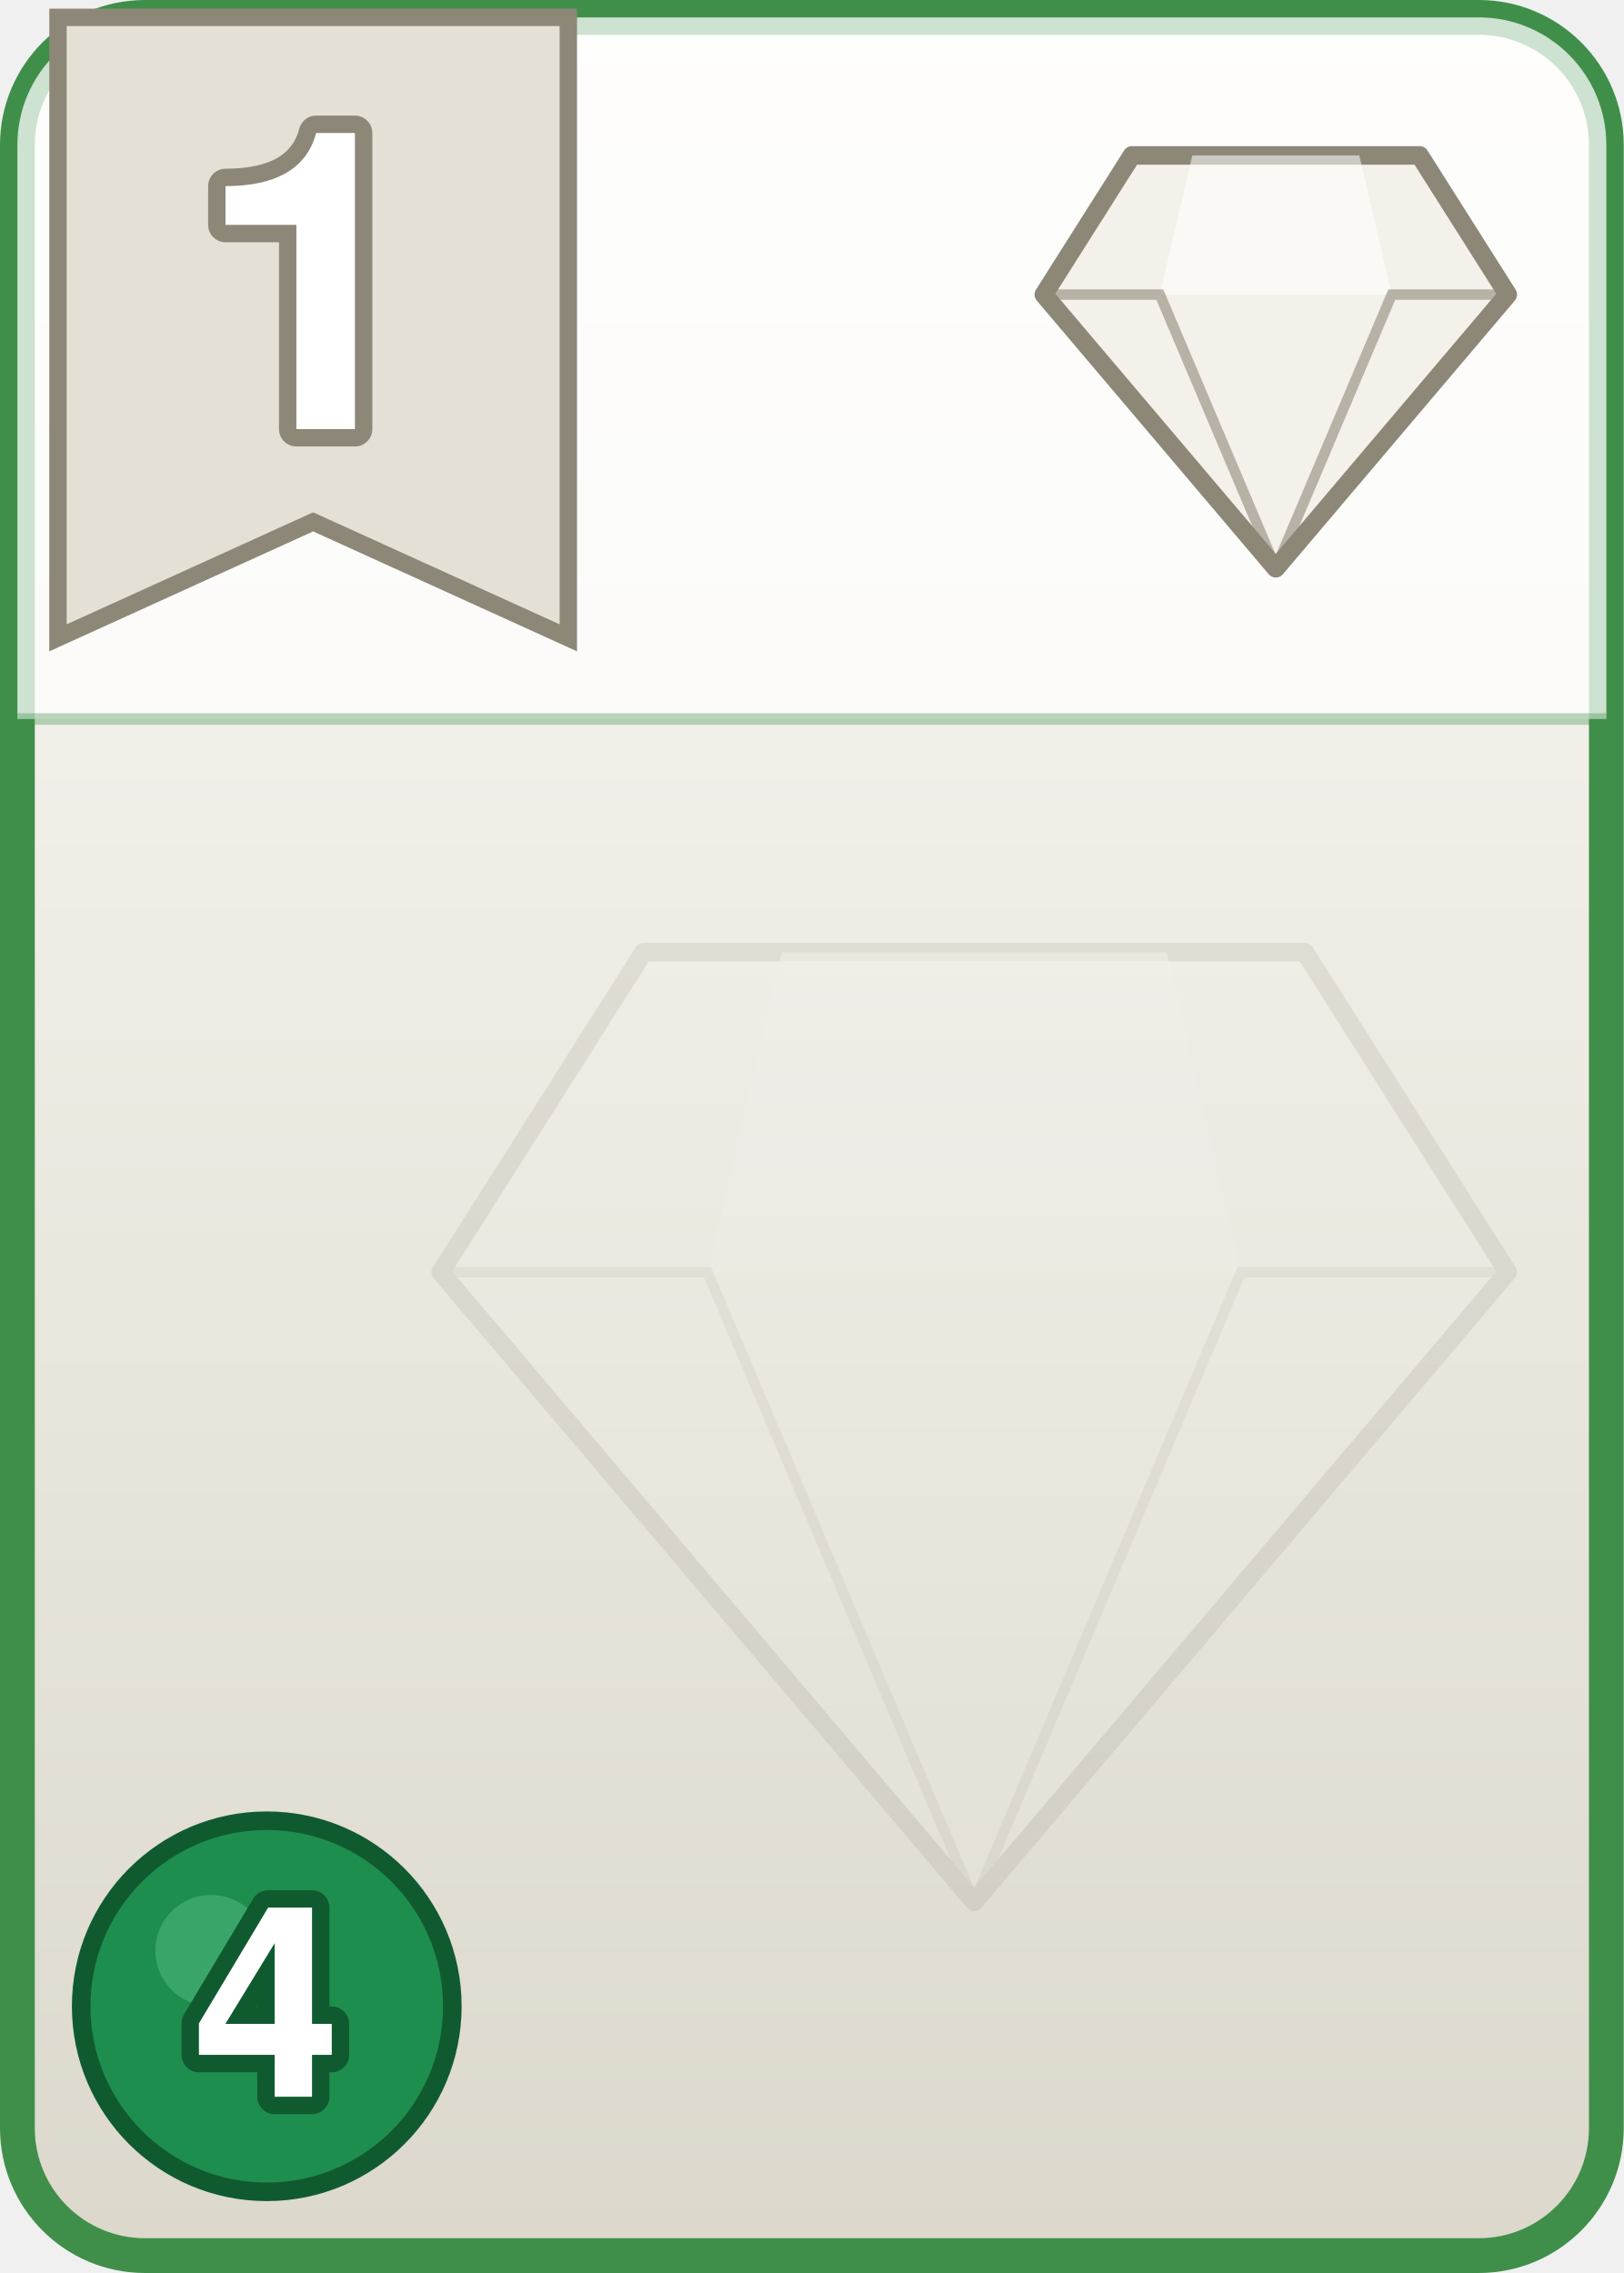
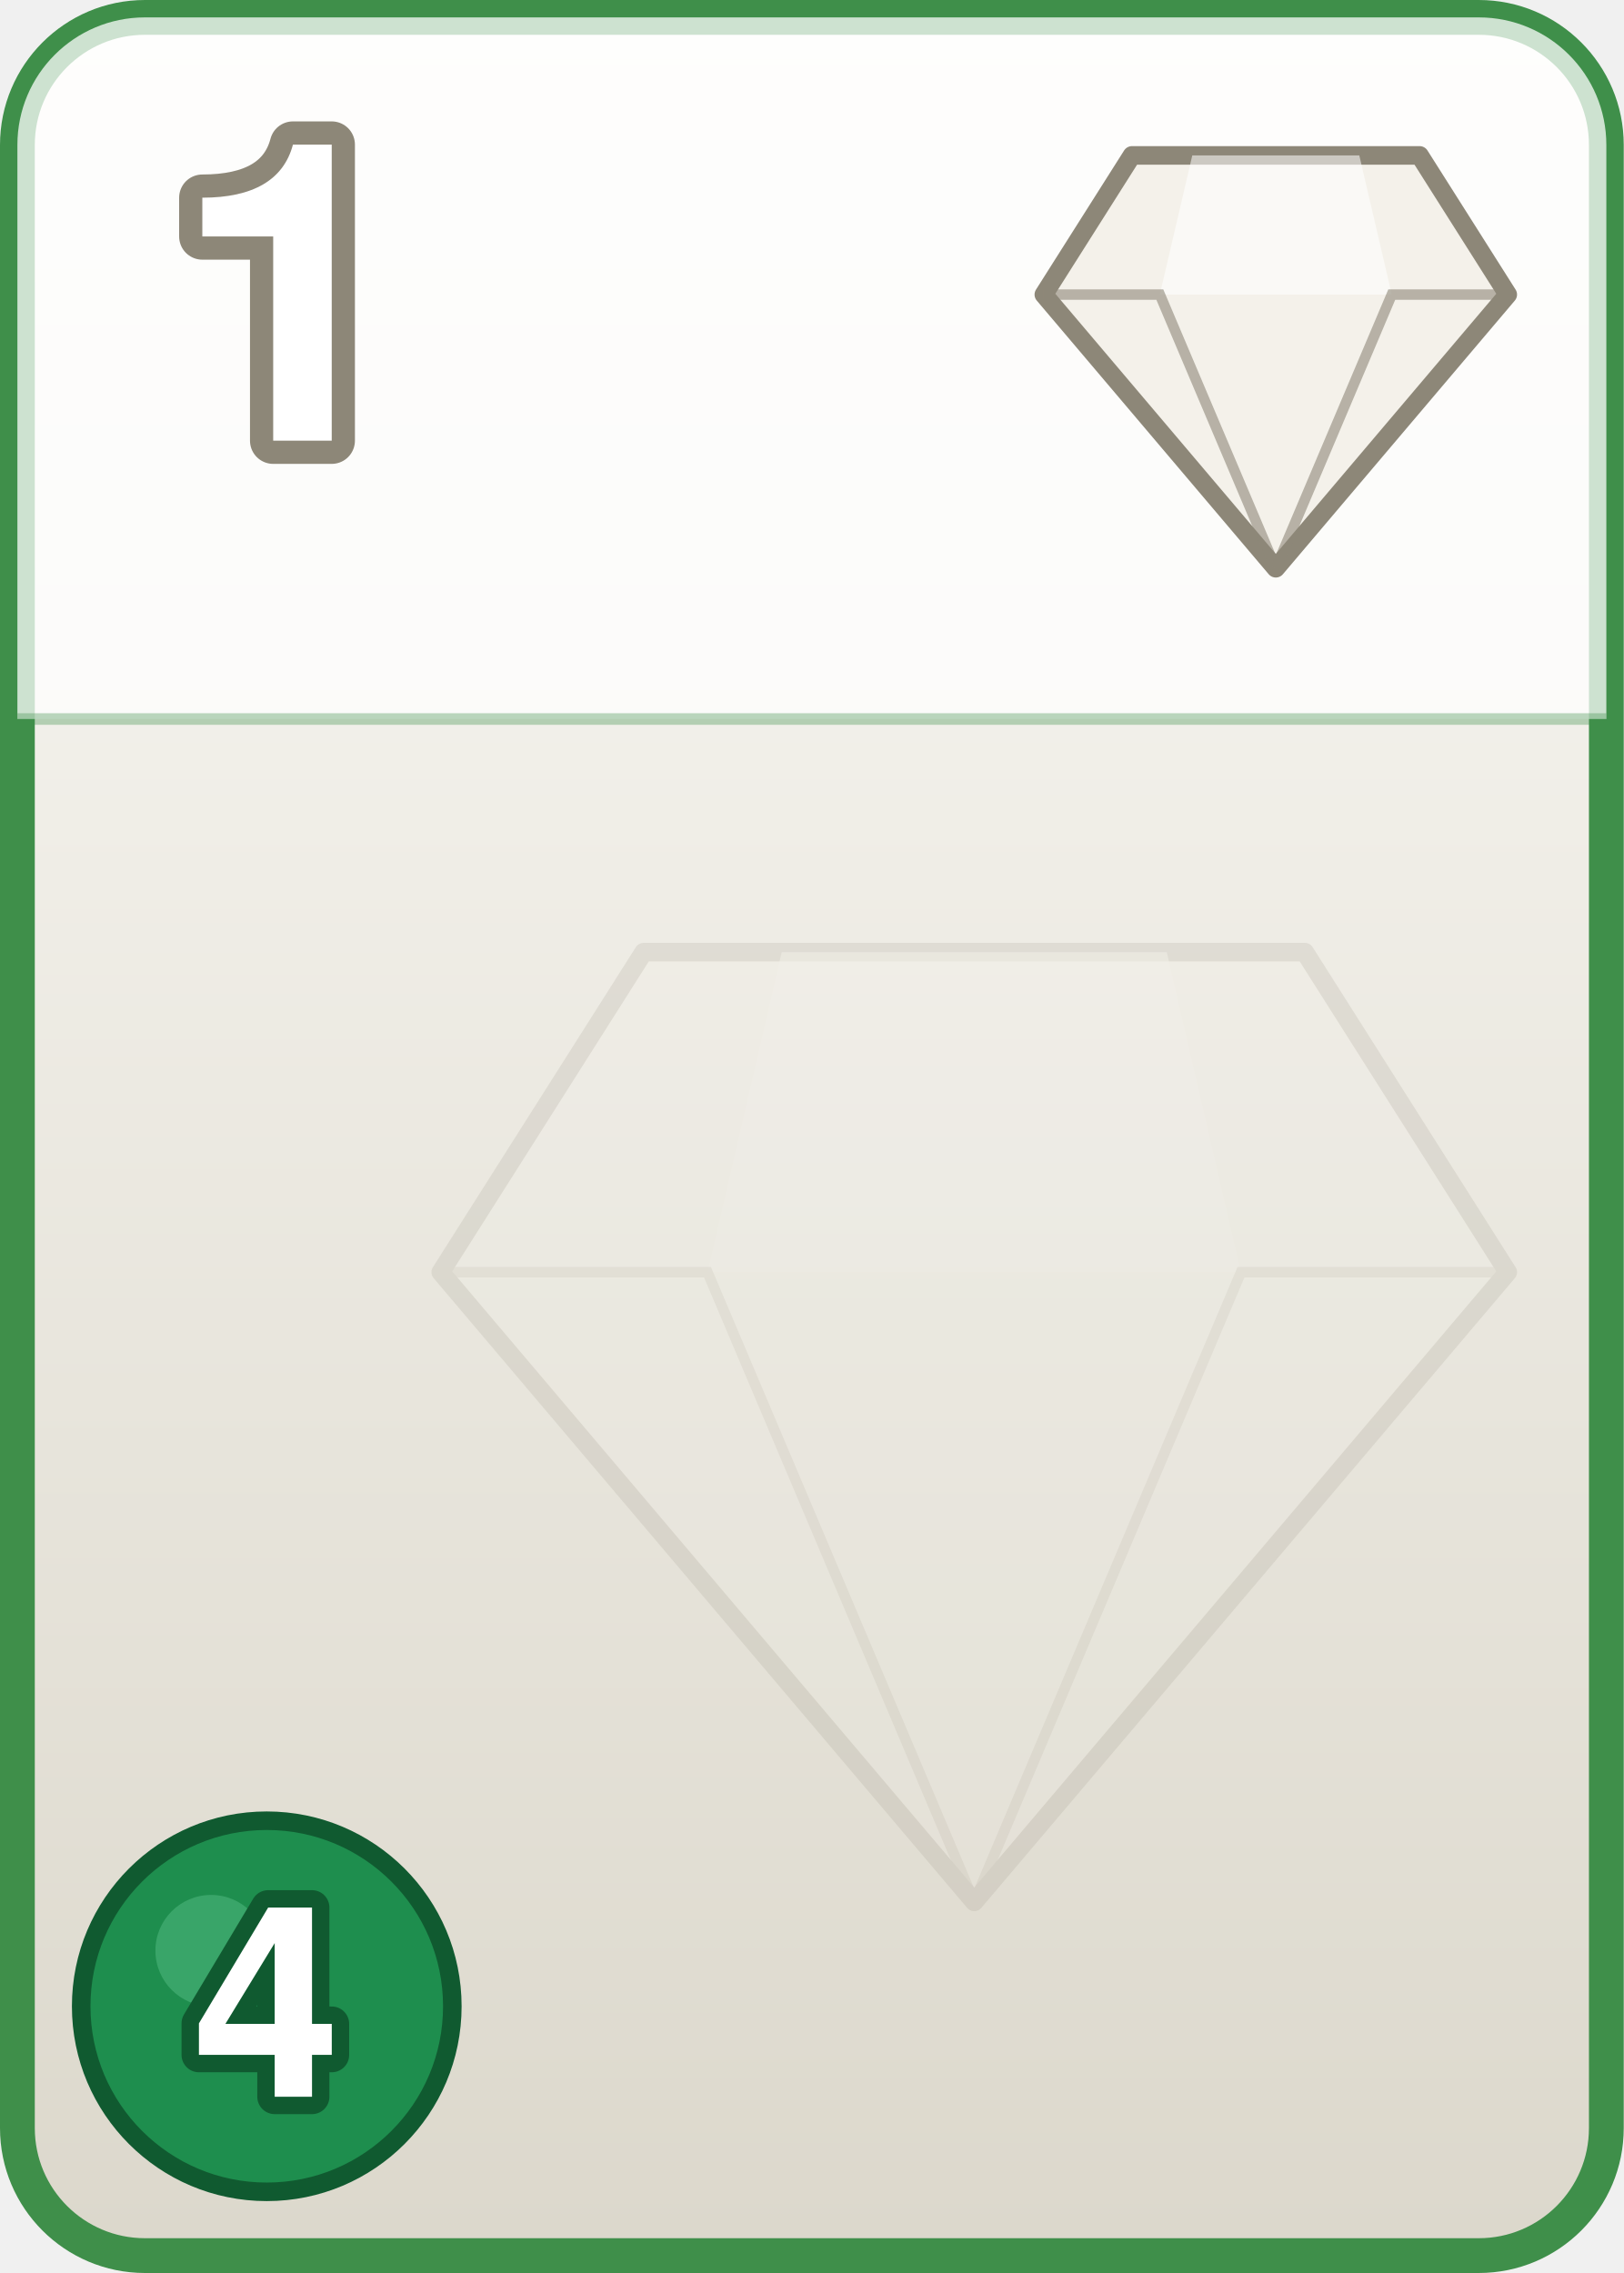
<svg xmlns="http://www.w3.org/2000/svg" width="140" height="196" viewBox="0 0 140 196" role="img" aria-label="レベル1 1点 ボーナス白 コスト緑4">
  <defs>
    <linearGradient id="bgc31" x1="0" y1="0" x2="0" y2="1">
      <stop offset="0" stop-color="#FBFAF6" />
      <stop offset="1" stop-color="#DCD8CC" />
    </linearGradient>
  </defs>
  <rect x="1.5" y="1.5" width="137" height="193" rx="11" fill="url(#bgc31)" stroke="#3F8F4A" stroke-width="3" />
  <g opacity="0.16">
    <polygon points="55.5,82.1 112.5,82.1 130.0,109.7 84.0,164.0 38.0,109.7" fill="#F4F1EA" stroke="#8D8778" stroke-width="1.6" stroke-linejoin="round" />
    <polygon points="67.4,82.1 100.6,82.1 107.0,109.7 61.0,109.7" fill="#FFFFFF" opacity="0.55" />
    <polyline points="38.0,109.7 61.0,109.7 84.0,164.0" fill="none" stroke="#8D8778" stroke-width="0.9" opacity="0.6" />
    <polyline points="130.0,109.7 107.0,109.7 84.0,164.0" fill="none" stroke="#8D8778" stroke-width="0.9" opacity="0.6" />
  </g>
  <path d="M1.5,62 V12.5 A11,11 0 0 1 12.5,1.5 H127.5 A11,11 0 0 1 138.5,12.5 V62 Z" fill="#FFFFFF" opacity="0.74" />
  <line x1="1.5" y1="62" x2="138.5" y2="62" stroke="#3F8F4A" stroke-width="1" opacity="0.35" />
  <polygon points="97.6,13.4 122.4,13.4 130.0,25.4 110.0,49.0 90.0,25.4" fill="#F4F1EA" stroke="#8D8778" stroke-width="1.6" stroke-linejoin="round" />
  <polygon points="102.8,13.4 117.2,13.4 120.0,25.4 100.0,25.4" fill="#FFFFFF" opacity="0.55" />
  <polyline points="90.0,25.4 100.0,25.4 110.0,49.0" fill="none" stroke="#8D8778" stroke-width="0.9" opacity="0.6" />
  <polyline points="130.0,25.4 120.0,25.4 110.0,49.0" fill="none" stroke="#8D8778" stroke-width="0.9" opacity="0.6" />
-   <path d="M5,1.5 H49 V55 L27,45 L5,55 Z" fill="#E4E0D6" stroke="#8D8778" stroke-width="1.5" />
-   <text x="27" y="37" text-anchor="middle" font-size="36" font-weight="800" fill="#FFFFFF" stroke="#8D8778" stroke-width="3" paint-order="stroke" stroke-linejoin="round" font-family="'Helvetica Neue', Helvetica, Arial, sans-serif">1</text>
+   <text x="25" y="38" text-anchor="middle" font-size="36" font-weight="800" fill="#FFFFFF" stroke="#8D8778" stroke-width="4" paint-order="stroke" stroke-linejoin="round" font-family="'Helvetica Neue', Helvetica, Arial, sans-serif">1</text>
  <circle cx="23" cy="173" r="16" fill="#1E8E4E" stroke="#105A30" stroke-width="1.6" />
  <circle cx="18.2" cy="168.2" r="4.8" fill="#5CC189" opacity="0.45" />
  <text x="23" y="180.8" text-anchor="middle" font-size="23" font-weight="800" fill="#FFFFFF" stroke="#105A30" stroke-width="3" paint-order="stroke" stroke-linejoin="round" font-family="'Helvetica Neue', Helvetica, Arial, sans-serif">4</text>
</svg>
